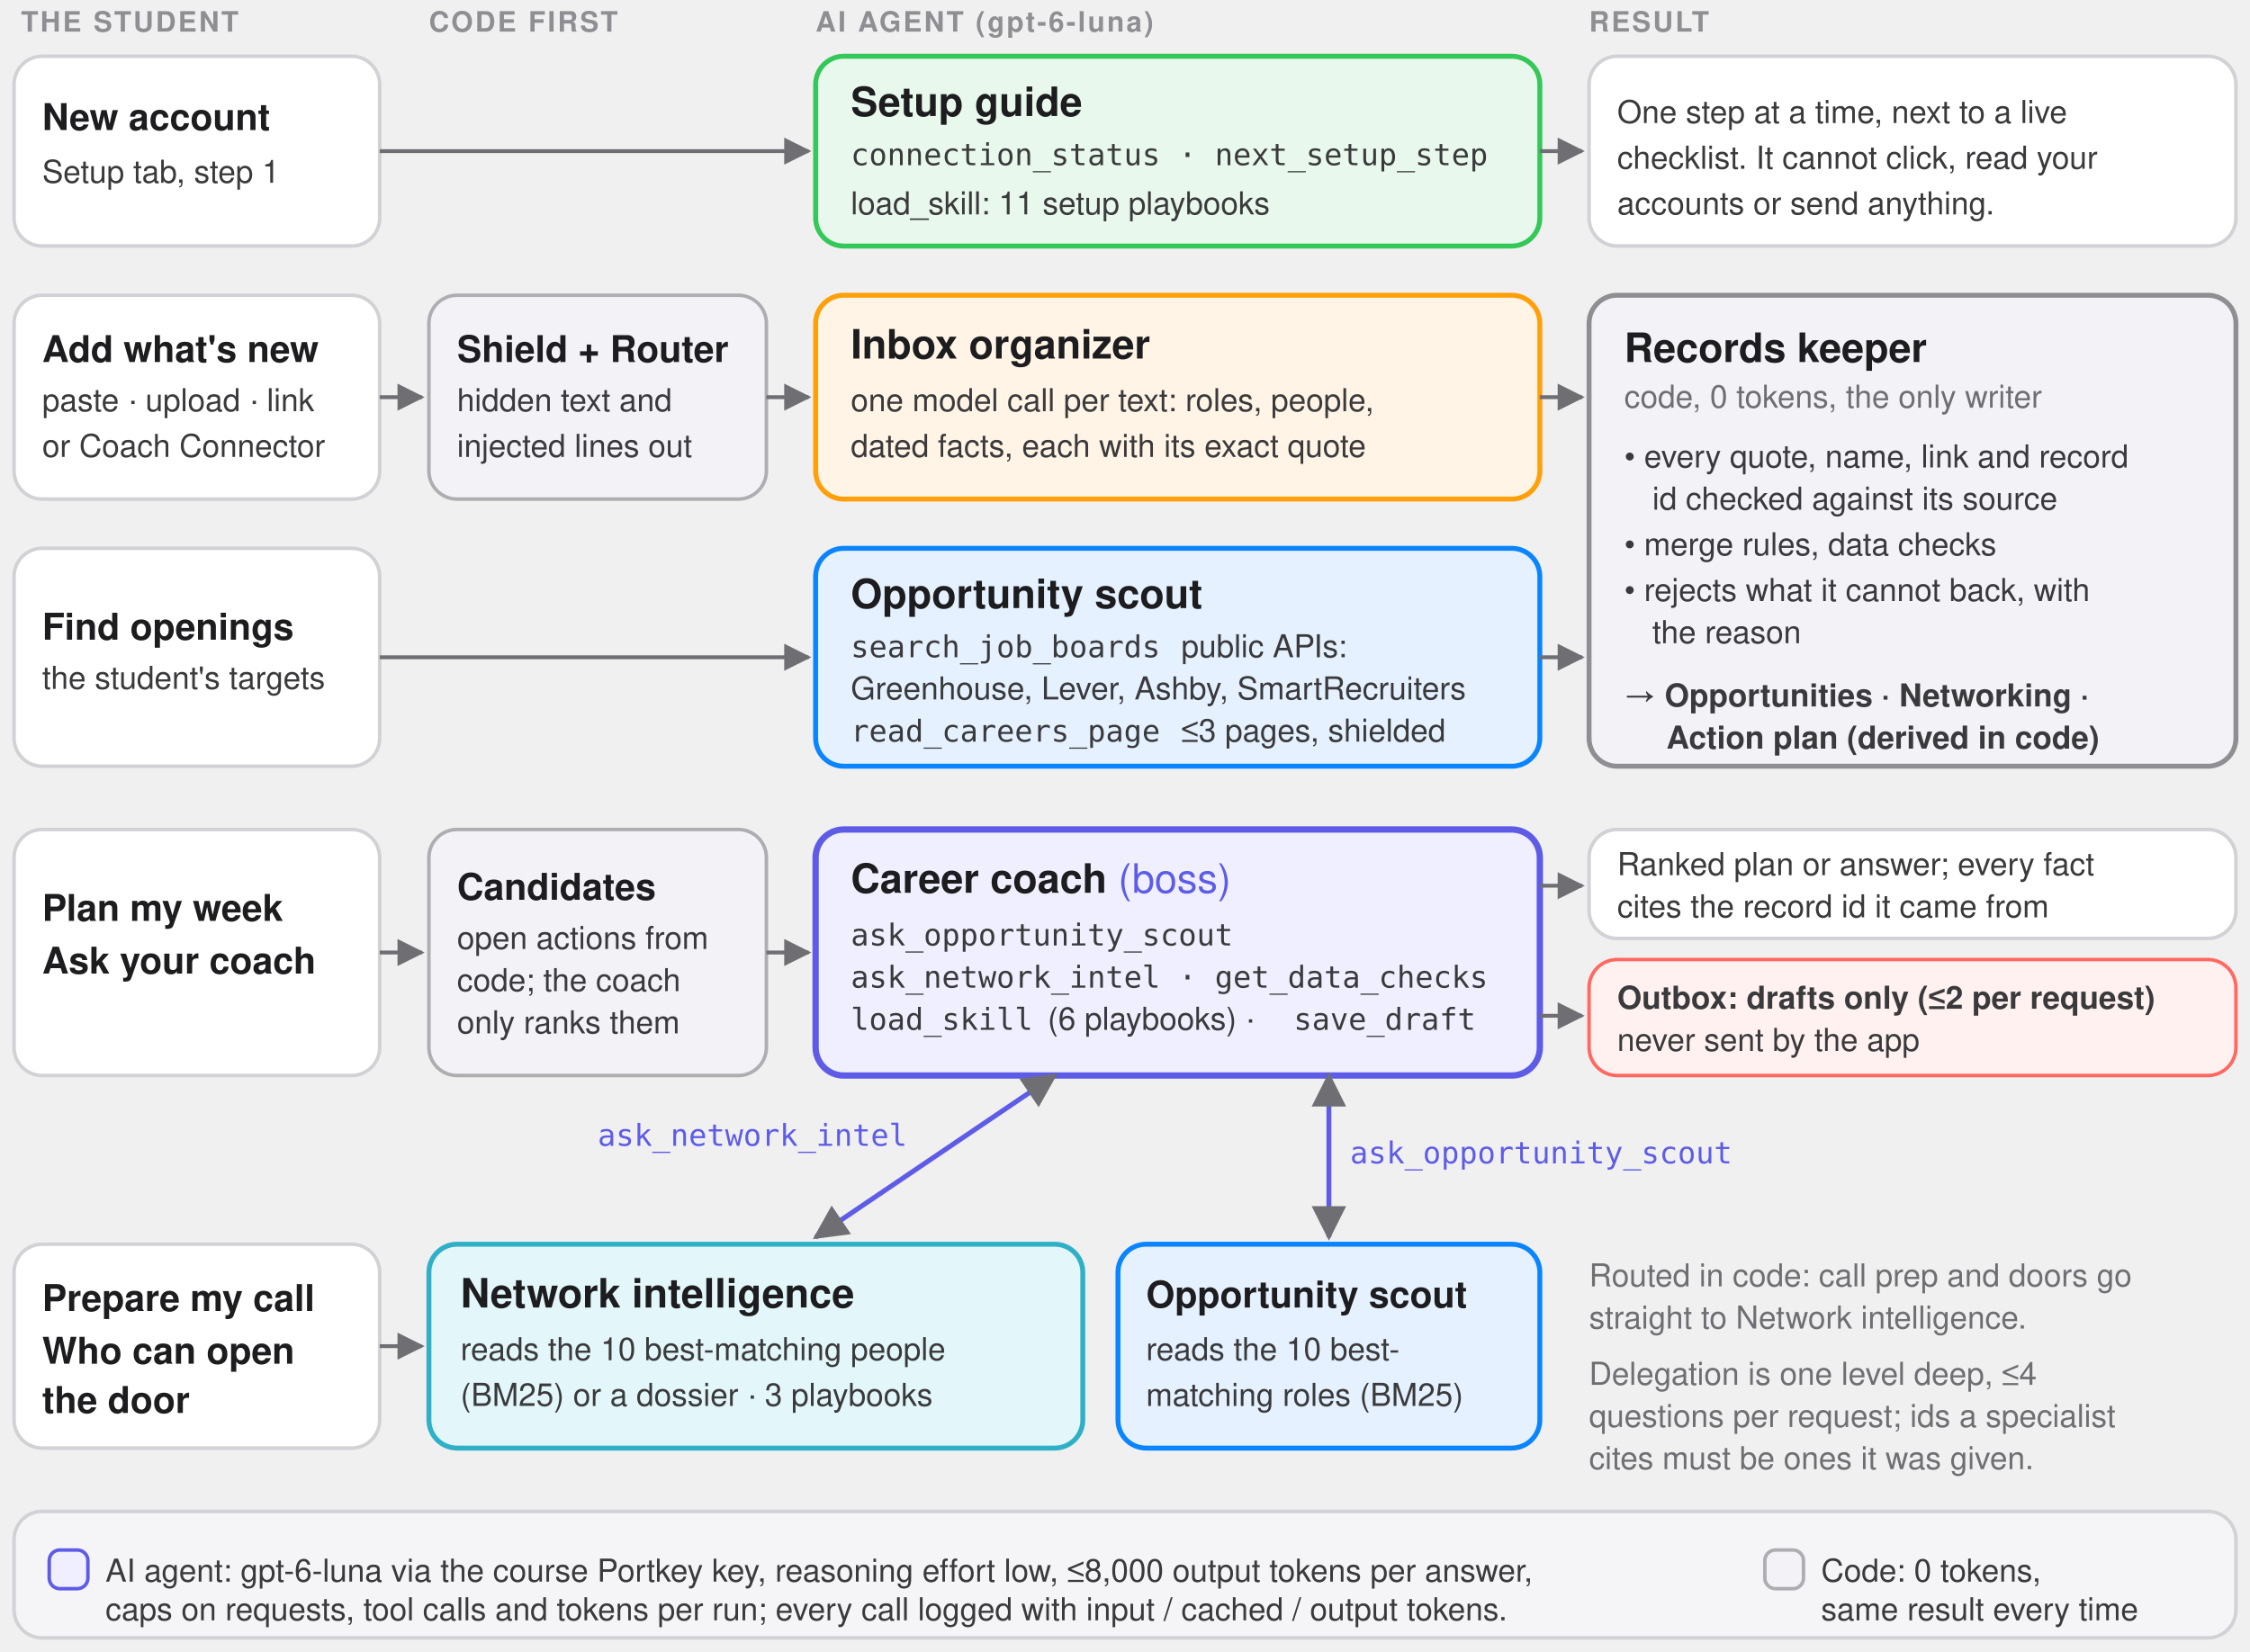
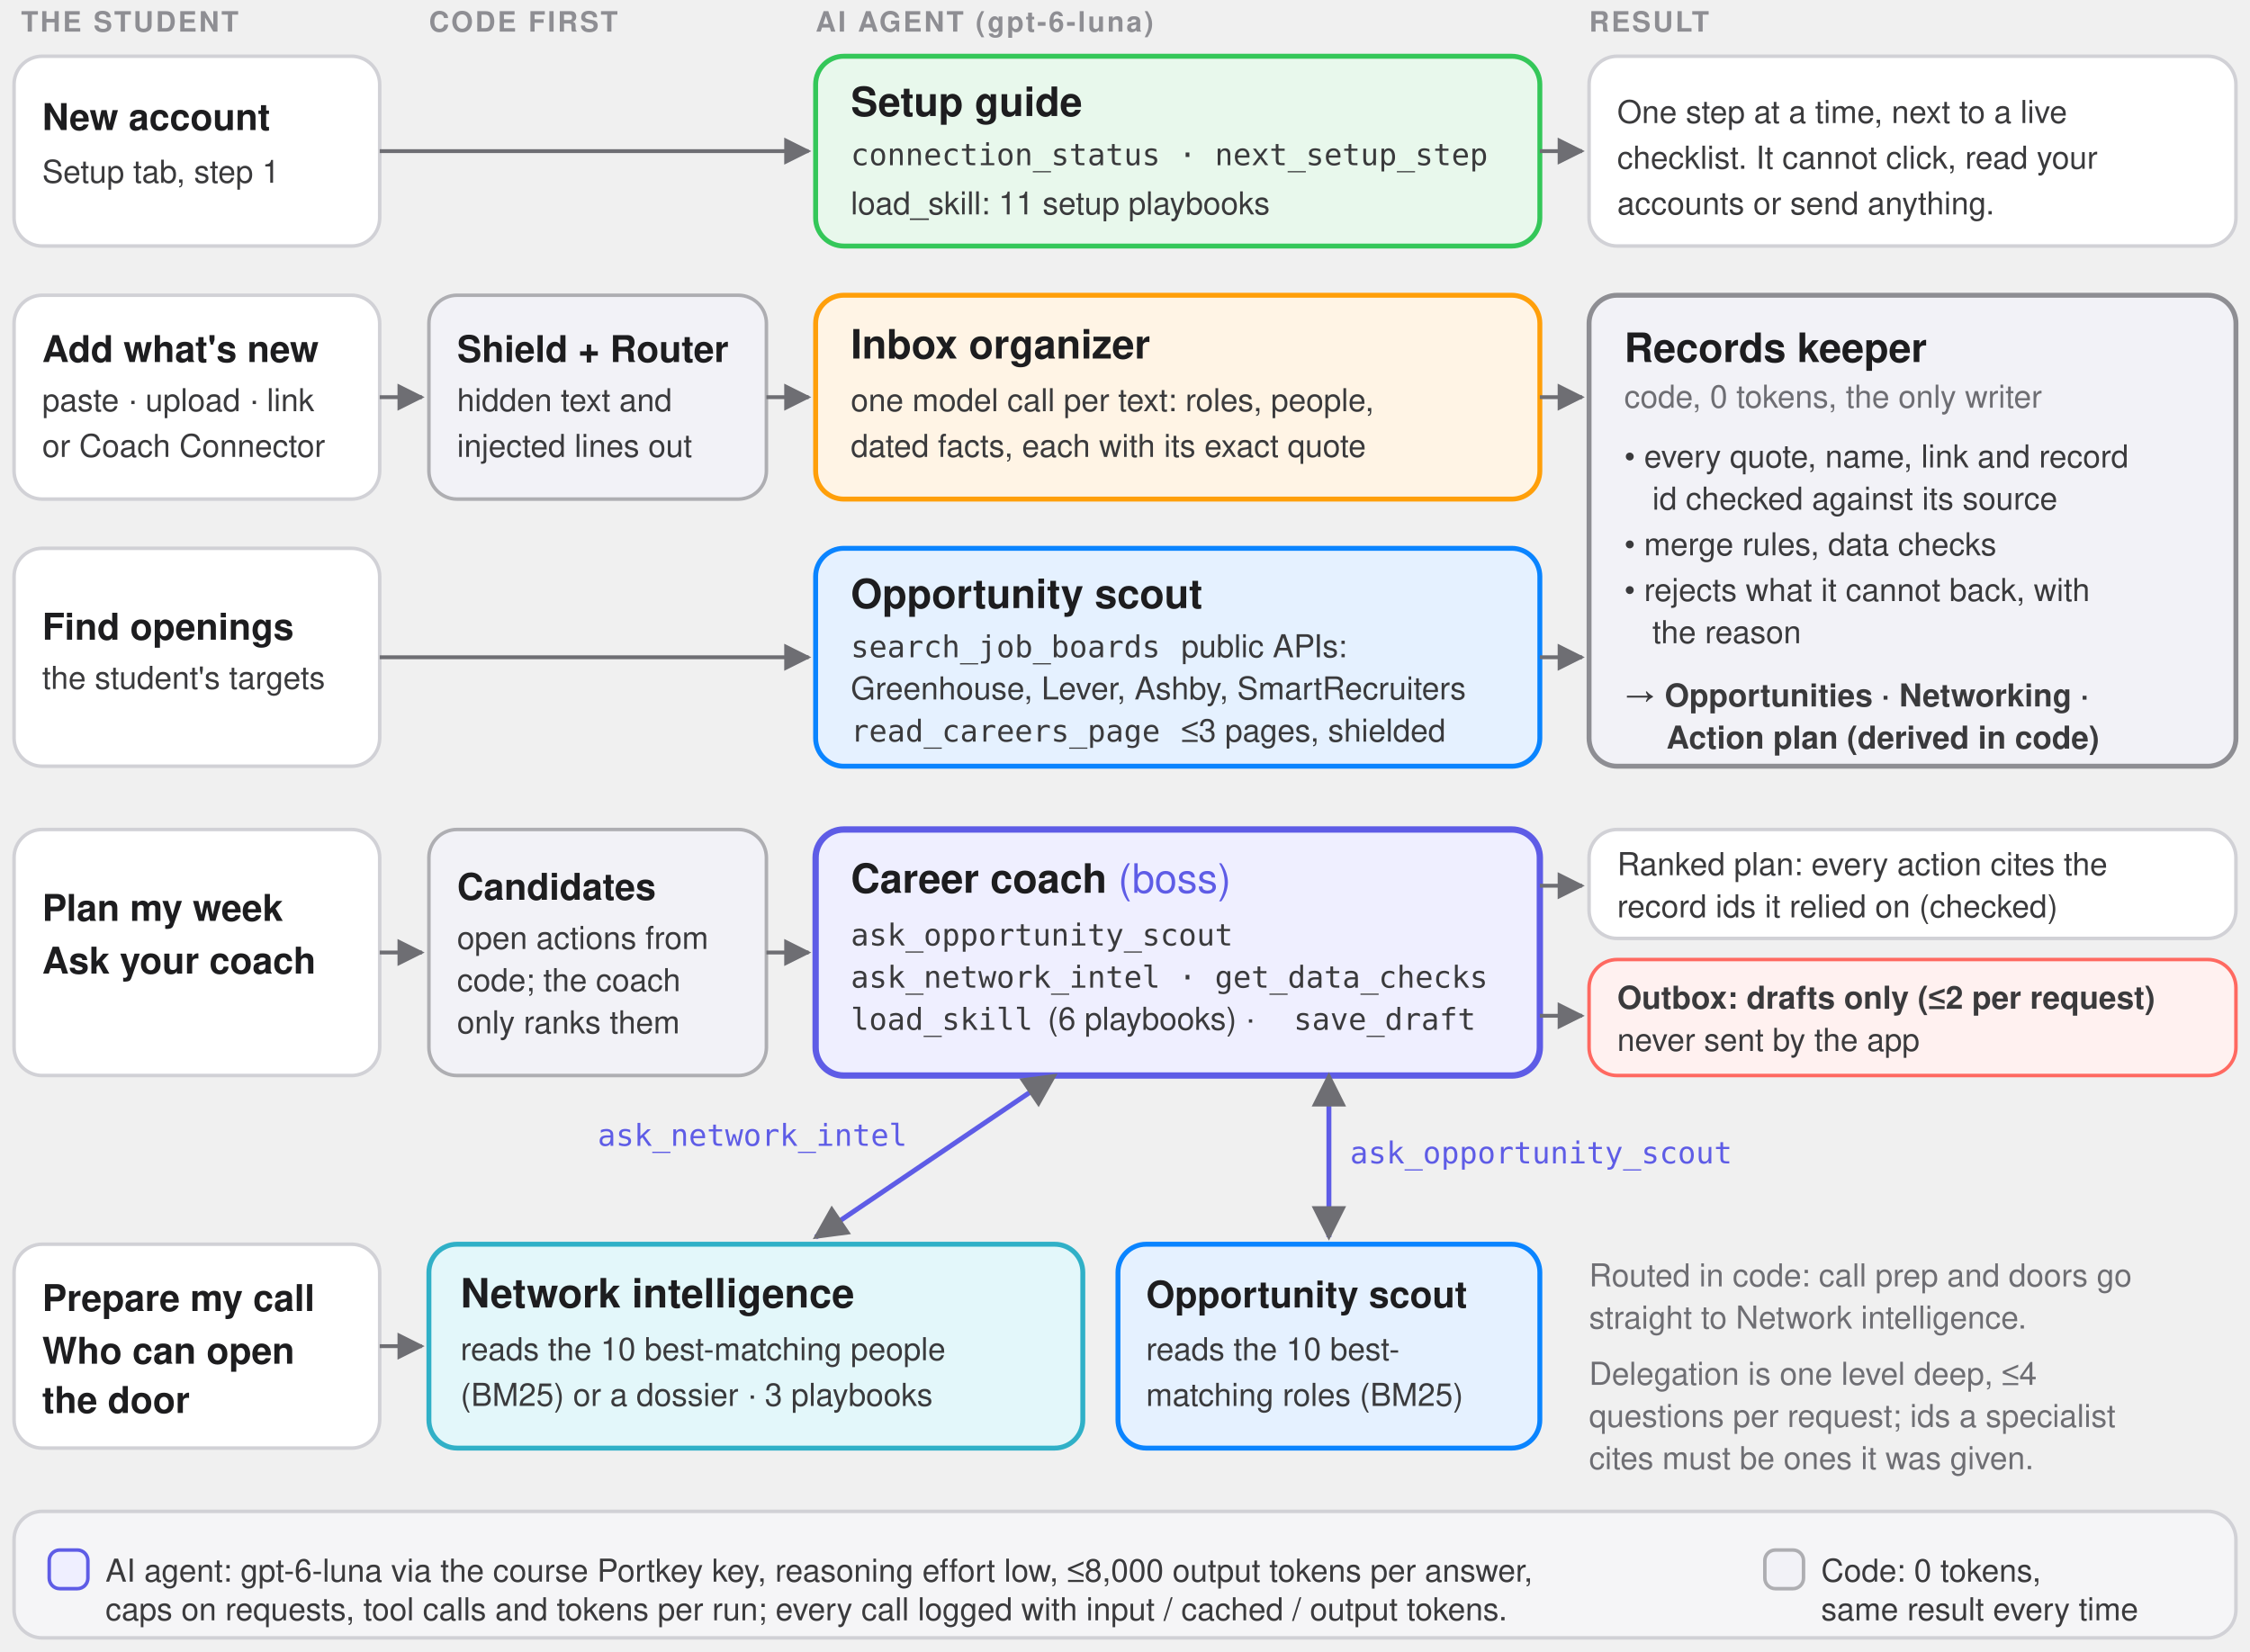
<svg xmlns="http://www.w3.org/2000/svg" viewBox="0 0 640 470" role="img" aria-label="Architecture and delegation diagram of Summer Internship Coach" font-family="-apple-system, BlinkMacSystemFont, 'SF Pro Text', 'Helvetica Neue', Helvetica, Arial, sans-serif">
  <defs>
    <marker id="arr" viewBox="0 0 10 10" refX="9" refY="5" markerWidth="7" markerHeight="7" orient="auto-start-reverse">
      <path d="M0,0 L10,5 L0,10 z" fill="#6e6e73" />
    </marker>
    <style>
      .t  { font-size: 11.5px; font-weight: 700; fill: #1d1d1f; }
      .d  { font-size: 9px; fill: #3a3a3c; }
      .dm { font-size: 8.6px; fill: #3a3a3c; font-family: ui-monospace, Menlo, monospace; }
      .w  { font-size: 9px; fill: #6e6e73; }
      .h  { font-size: 8px; font-weight: 700; fill: #8e8e93; letter-spacing: .6px; }
      .ln { stroke: #6e6e73; stroke-width: 1.1; fill: none; }
      .code { fill: #f2f2f7; stroke: #aeaeb2; stroke-width: 1; }
      .trig { fill: #ffffff; stroke: #d1d1d6; stroke-width: 1; }
    </style>
  </defs>
  <text class="h" x="6" y="9">THE STUDENT</text>
  <text class="h" x="122" y="9">CODE FIRST</text>
  <text class="h" x="232" y="9">AI AGENT (gpt-6-luna)</text>
  <text class="h" x="452" y="9">RESULT</text>
  <rect class="trig" x="4" y="16" width="104" height="54" rx="8" />
  <text class="t" x="12" y="37" style="font-size:10.5px">New account</text>
  <text class="d" x="12" y="52">Setup tab, step 1</text>
  <rect x="232" y="16" width="206" height="54" rx="8" fill="#e8f8ec" stroke="#34c759" stroke-width="1.4" />
  <text class="t" x="242" y="33">Setup guide</text>
  <text class="dm" x="242" y="47">connection_status · next_setup_step</text>
  <text class="d" x="242" y="61">load_skill: 11 setup playbooks</text>
  <rect class="trig" x="452" y="16" width="184" height="54" rx="8" />
  <text class="d" x="460" y="35">One step at a time, next to a live</text>
  <text class="d" x="460" y="48">checklist. It cannot click, read your</text>
  <text class="d" x="460" y="61">accounts or send anything.</text>
  <path class="ln" d="M108,43 H230" marker-end="url(#arr)" />
  <path class="ln" d="M438,43 H450" marker-end="url(#arr)" />
  <rect class="trig" x="4" y="84" width="104" height="58" rx="8" />
  <text class="t" x="12" y="103" style="font-size:10.5px">Add what's new</text>
  <text class="d" x="12" y="117">paste · upload · link</text>
  <text class="d" x="12" y="130">or Coach Connector</text>
  <rect class="code" x="122" y="84" width="96" height="58" rx="8" />
  <text class="t" x="130" y="103" style="font-size:10.5px">Shield + Router</text>
  <text class="d" x="130" y="117">hidden text and</text>
  <text class="d" x="130" y="130">injected lines out</text>
  <rect x="232" y="84" width="206" height="58" rx="8" fill="#fff4e5" stroke="#ff9f0a" stroke-width="1.4" />
  <text class="t" x="242" y="102">Inbox organizer</text>
  <text class="d" x="242" y="117">one model call per text: roles, people,</text>
  <text class="d" x="242" y="130">dated facts, each with its exact quote</text>
  <path class="ln" d="M108,113 H120" marker-end="url(#arr)" />
  <path class="ln" d="M218,113 H230" marker-end="url(#arr)" />
  <path class="ln" d="M438,113 H450" marker-end="url(#arr)" />
  <rect class="trig" x="4" y="156" width="104" height="62" rx="8" />
  <text class="t" x="12" y="182" style="font-size:10.5px">Find openings</text>
  <text class="d" x="12" y="196">the student's targets</text>
  <rect x="232" y="156" width="206" height="62" rx="8" fill="#e5f1ff" stroke="#0a84ff" stroke-width="1.4" />
  <text class="t" x="242" y="173">Opportunity scout</text>
  <text class="dm" x="242" y="187">search_job_boards</text>
  <text class="d" x="336" y="187">public APIs:</text>
  <text class="d" x="242" y="199">Greenhouse, Lever, Ashby, SmartRecruiters</text>
  <text class="dm" x="242" y="211">read_careers_page</text>
  <text class="d" x="336" y="211">≤3 pages, shielded</text>
  <path class="ln" d="M108,187 H230" marker-end="url(#arr)" />
  <path class="ln" d="M438,187 H450" marker-end="url(#arr)" />
  <rect class="code" x="452" y="84" width="184" height="134" rx="8" style="stroke:#8e8e93;stroke-width:1.4" />
  <text class="t" x="462" y="103">Records keeper</text>
  <text class="w" x="462" y="116">code, 0 tokens, the only writer</text>
  <text class="d" x="462" y="133">• every quote, name, link and record</text>
  <text class="d" x="470" y="145">id checked against its source</text>
  <text class="d" x="462" y="158">• merge rules, data checks</text>
  <text class="d" x="462" y="171">• rejects what it cannot back, with</text>
  <text class="d" x="470" y="183">the reason</text>
  <text class="d" x="462" y="201" style="font-weight:600">→ Opportunities · Networking ·</text>
  <text class="d" x="474" y="213" style="font-weight:600">Action plan (derived in code)</text>
  <rect class="trig" x="4" y="236" width="104" height="70" rx="8" />
  <text class="t" x="12" y="262" style="font-size:10.5px">Plan my week</text>
  <text class="t" x="12" y="277" style="font-size:10.5px">Ask your coach</text>
  <rect class="code" x="122" y="236" width="96" height="70" rx="8" />
  <text class="t" x="130" y="256" style="font-size:10.5px">Candidates</text>
  <text class="d" x="130" y="270">open actions from</text>
  <text class="d" x="130" y="282">code; the coach</text>
  <text class="d" x="130" y="294">only ranks them</text>
  <rect x="232" y="236" width="206" height="70" rx="8" fill="#efefff" stroke="#5e5ce6" stroke-width="1.8" />
  <text class="t" x="242" y="254">Career coach <tspan style="font-weight:500;fill:#5e5ce6">(boss)</tspan>
  </text>
  <text class="dm" x="242" y="269">ask_opportunity_scout</text>
  <text class="dm" x="242" y="281">ask_network_intel · get_data_checks</text>
  <text class="dm" x="242" y="293">load_skill</text>
  <text class="d" x="298" y="293">(6 playbooks) ·</text>
  <text class="dm" x="368" y="293">save_draft</text>
  <rect class="trig" x="452" y="236" width="184" height="31" rx="8" />
-   <text class="d" x="460" y="249">Ranked plan or answer; every fact</text>
-   <text class="d" x="460" y="261">cites the record id it came from</text>
+   <text class="d" x="460" y="249">Ranked plan: every action cites the</text>
+   <text class="d" x="460" y="261">record ids it relied on (checked)</text>
  <rect x="452" y="273" width="184" height="33" rx="8" fill="#fff1f0" stroke="#ff6961" stroke-width="1" />
  <text class="d" x="460" y="287" style="font-weight:600">Outbox: drafts only (≤2 per request)</text>
  <text class="d" x="460" y="299">never sent by the app</text>
  <path class="ln" d="M108,271 H120" marker-end="url(#arr)" />
  <path class="ln" d="M218,271 H230" marker-end="url(#arr)" />
  <path class="ln" d="M438,252 H450" marker-end="url(#arr)" />
  <path class="ln" d="M438,289 H450" marker-end="url(#arr)" />
  <path class="ln" d="M300,306 L232,352" marker-start="url(#arr)" marker-end="url(#arr)" style="stroke:#5e5ce6;stroke-width:1.4" />
  <path class="ln" d="M378,306 L378,352" marker-start="url(#arr)" marker-end="url(#arr)" style="stroke:#5e5ce6;stroke-width:1.4" />
  <text class="dm" x="170" y="326" style="fill:#5e5ce6">ask_network_intel</text>
  <text class="dm" x="384" y="331" style="fill:#5e5ce6">ask_opportunity_scout</text>
  <rect class="trig" x="4" y="354" width="104" height="58" rx="8" />
  <text class="t" x="12" y="373" style="font-size:10.5px">Prepare my call</text>
  <text class="t" x="12" y="388" style="font-size:10.5px">Who can open</text>
  <text class="t" x="12" y="402" style="font-size:10.5px">the door</text>
  <rect x="122" y="354" width="186" height="58" rx="8" fill="#e3f7fa" stroke="#30b0c7" stroke-width="1.4" />
  <text class="t" x="131" y="372">Network intelligence</text>
  <text class="d" x="131" y="387">reads the 10 best-matching people</text>
  <text class="d" x="131" y="400">(BM25) or a dossier · 3 playbooks</text>
  <rect x="318" y="354" width="120" height="58" rx="8" fill="#e5f1ff" stroke="#0a84ff" stroke-width="1.4" />
  <text class="t" x="326" y="372" style="font-size:10.5px">Opportunity scout</text>
  <text class="d" x="326" y="387">reads the 10 best-</text>
  <text class="d" x="326" y="400">matching roles (BM25)</text>
  <path class="ln" d="M108,383 H120" marker-end="url(#arr)" />
  <text class="w" x="452" y="366">Routed in code: call prep and doors go</text>
  <text class="w" x="452" y="378">straight to Network intelligence.</text>
  <text class="w" x="452" y="394">Delegation is one level deep, ≤4</text>
  <text class="w" x="452" y="406">questions per request; ids a specialist</text>
  <text class="w" x="452" y="418">cites must be ones it was given.</text>
  <rect x="4" y="430" width="632" height="36" rx="8" fill="#f5f5f7" stroke="#d1d1d6" />
  <rect x="14" y="441" width="11" height="11" rx="3" fill="#efefff" stroke="#5e5ce6" />
  <text class="d" x="30" y="450">AI agent: gpt-6-luna via the course Portkey key, reasoning effort low, ≤8,000 output tokens per answer,</text>
  <text class="d" x="30" y="461">caps on requests, tool calls and tokens per run; every call logged with input / cached / output tokens.</text>
  <rect x="502" y="441" width="11" height="11" rx="3" class="code" />
  <text class="d" x="518" y="450">Code: 0 tokens,</text>
  <text class="d" x="518" y="461">same result every time</text>
</svg>
